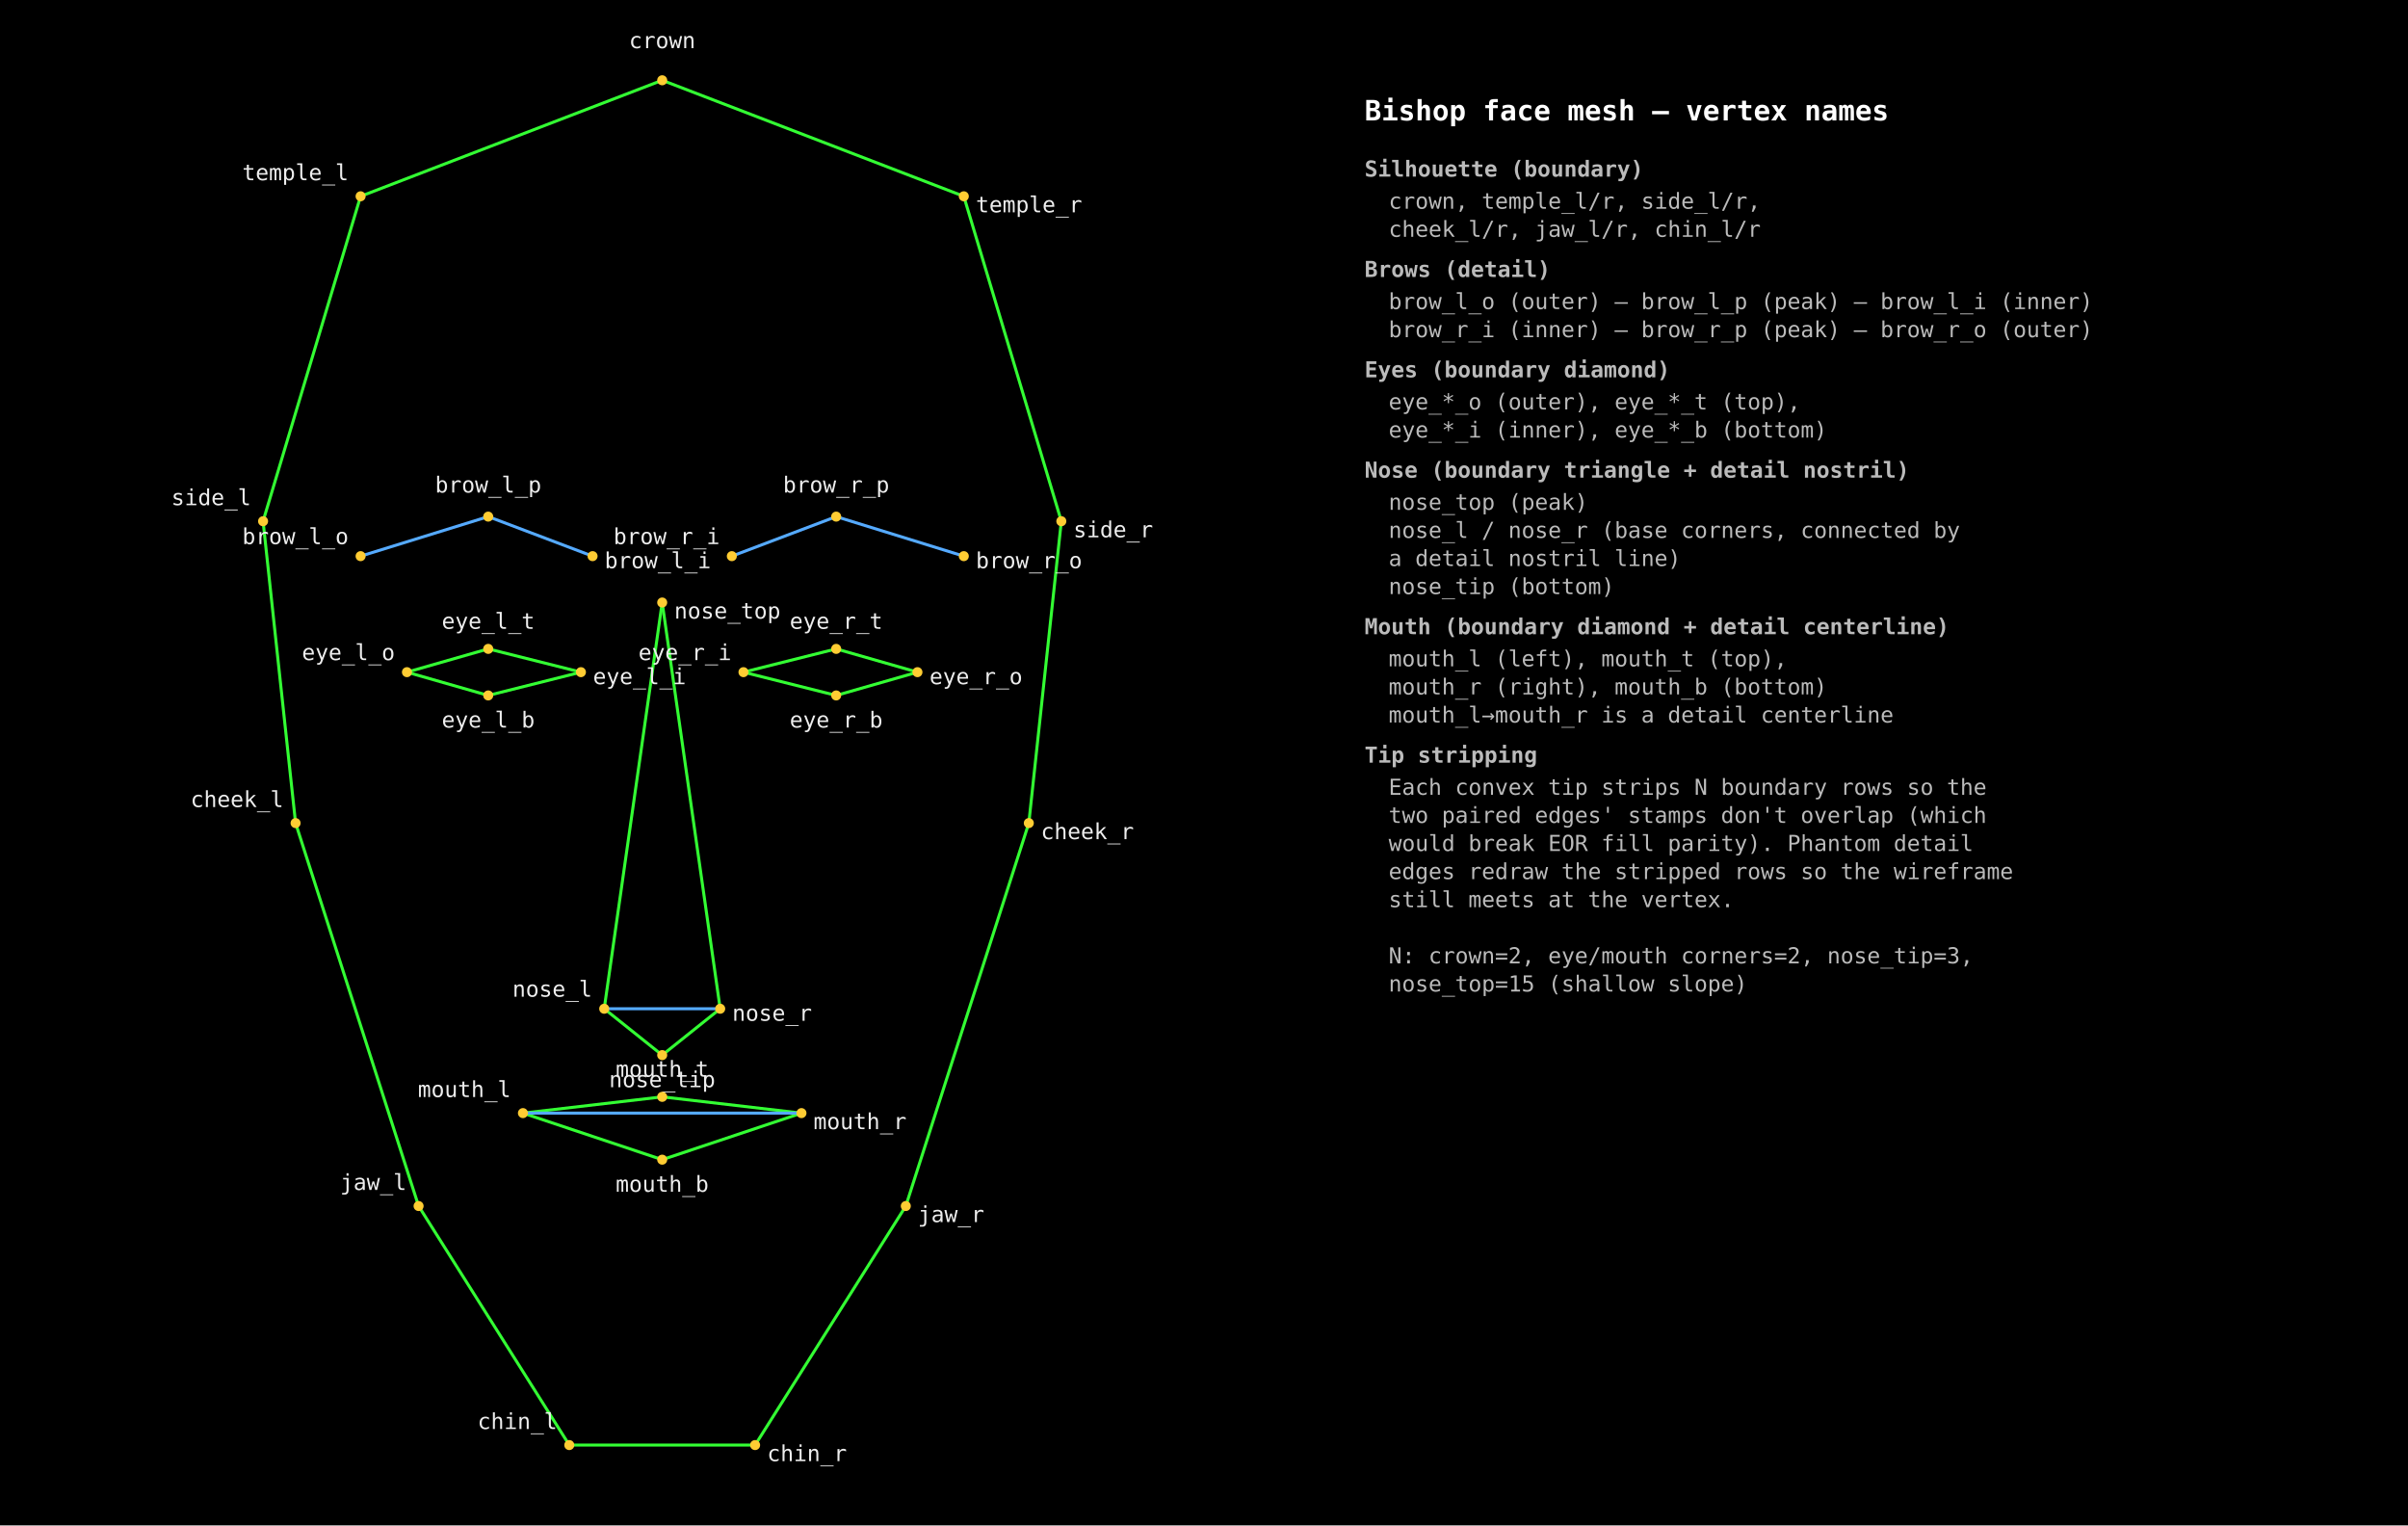
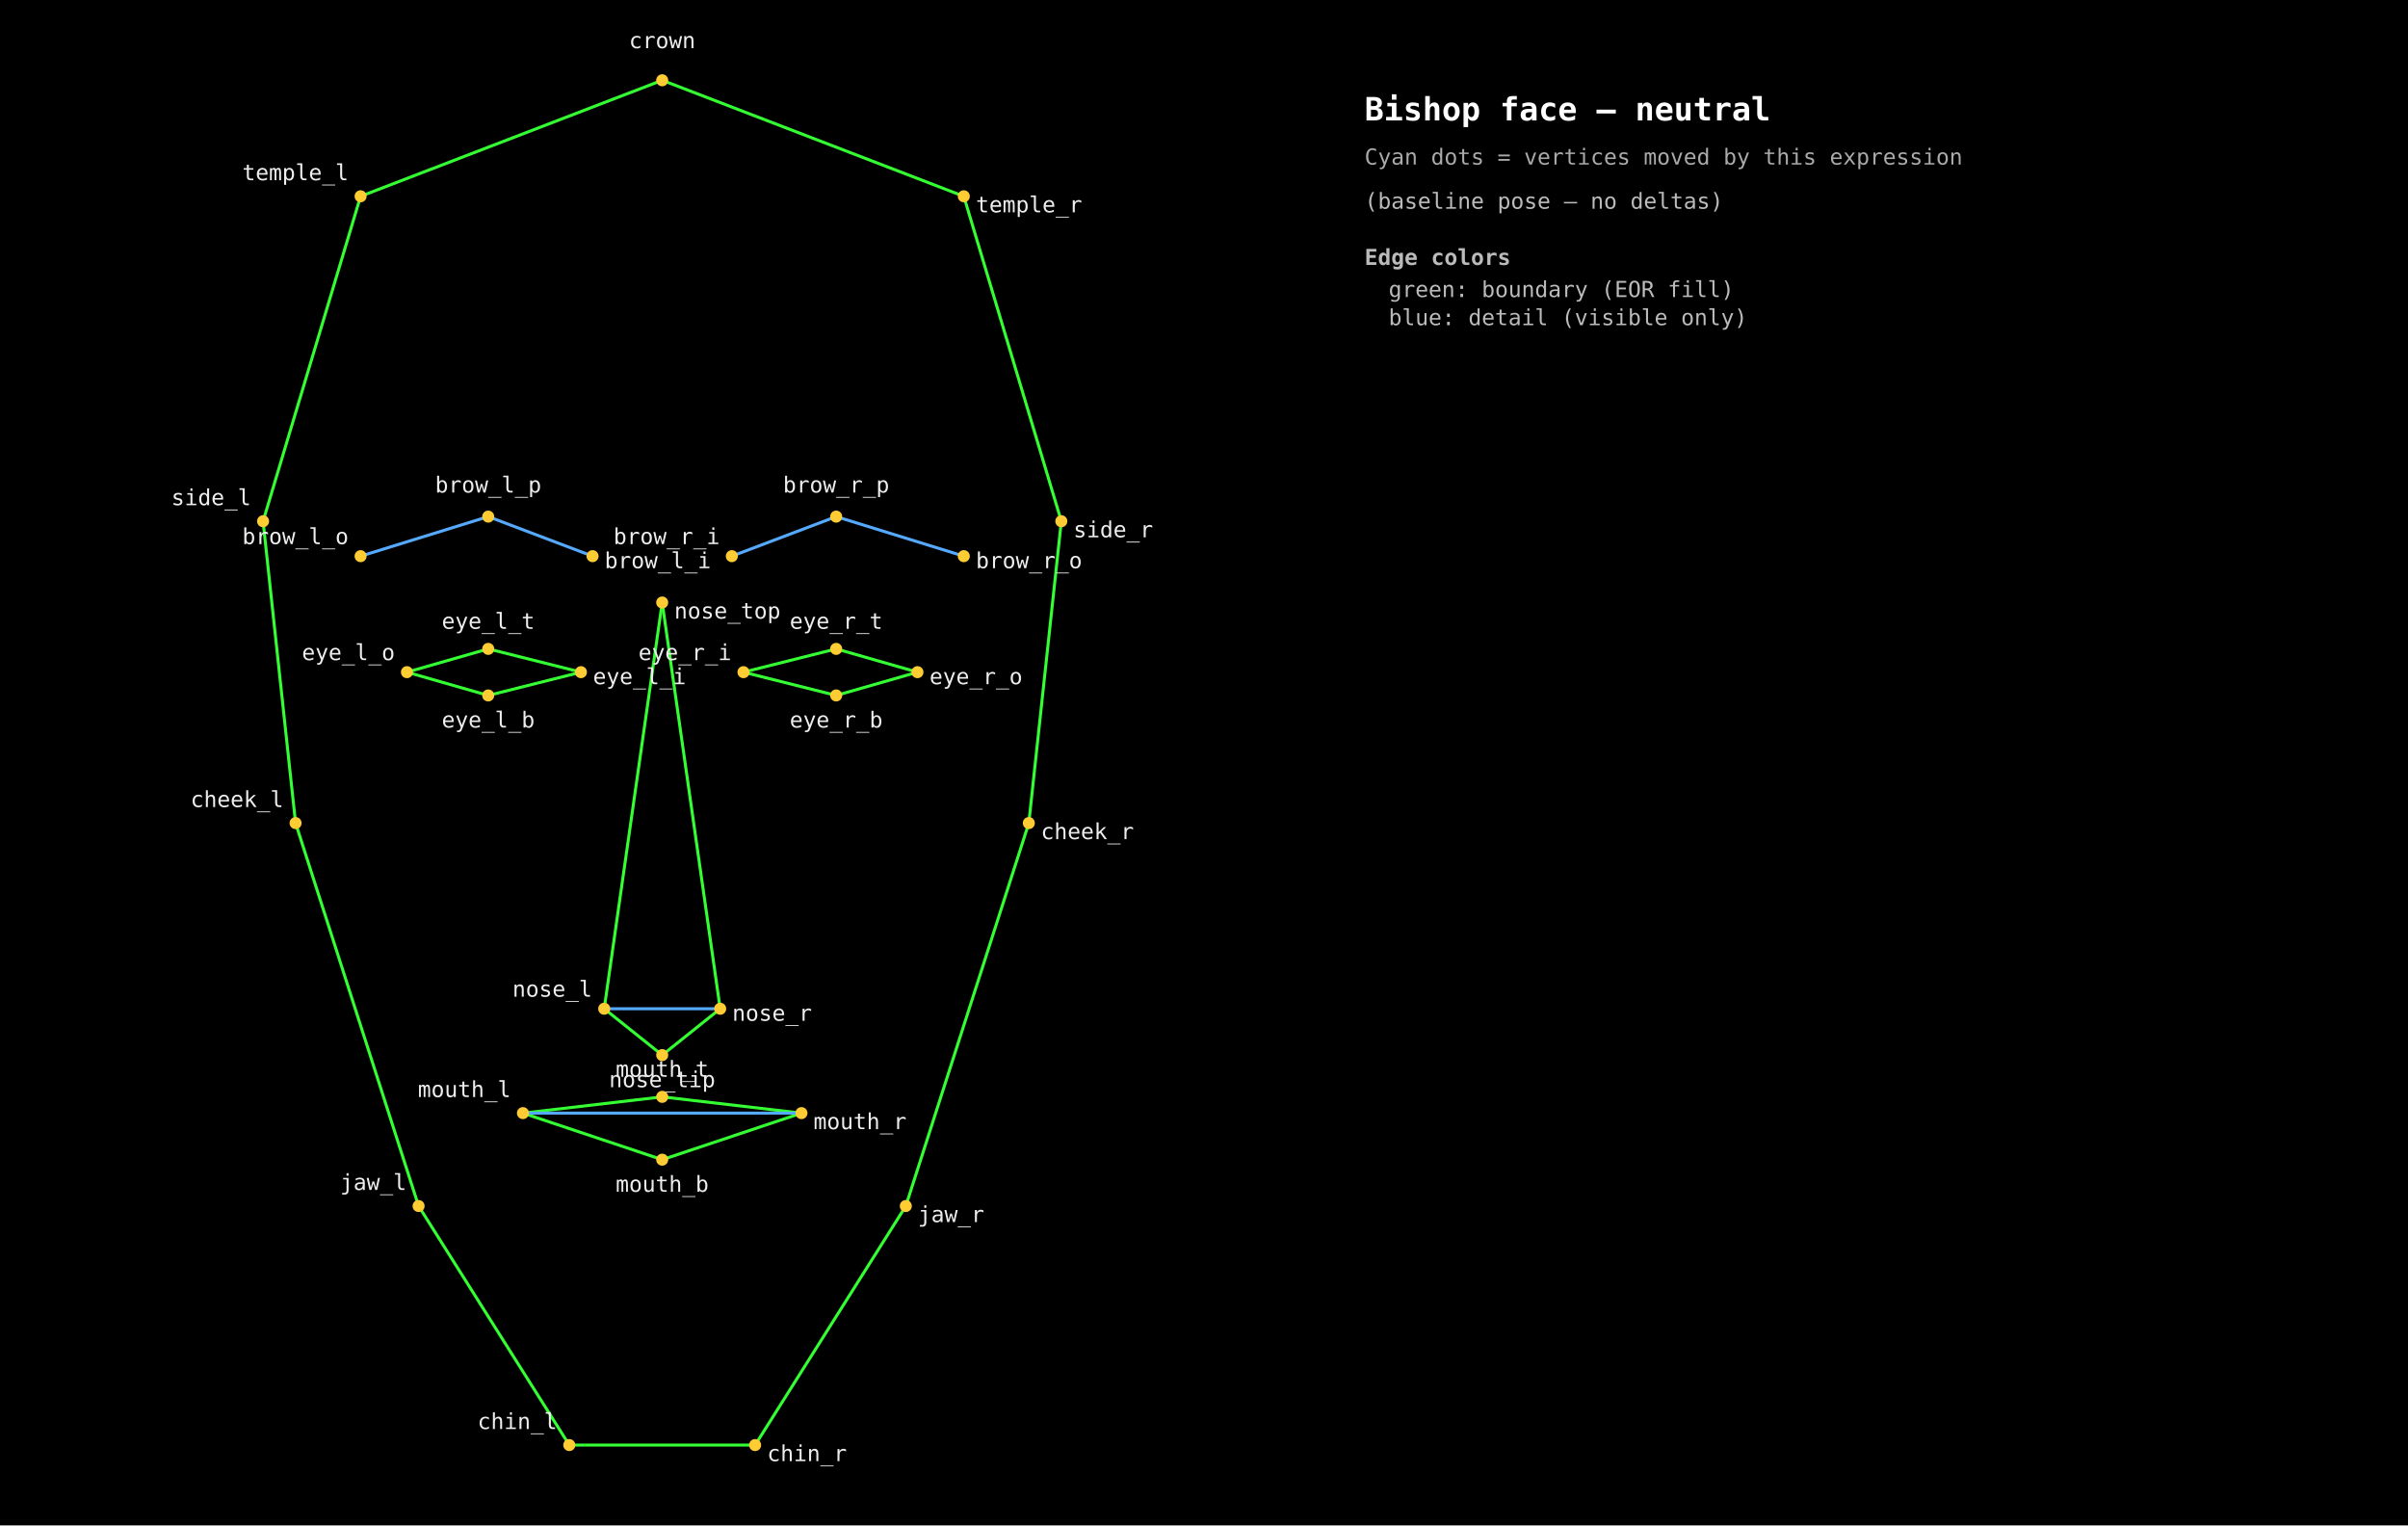
<svg xmlns="http://www.w3.org/2000/svg" width="1200" height="760" viewBox="0 0 1200 760">
  <rect width="100%" height="100%" fill="#000" />
-   <style>.bnd{stroke:#3f3;stroke-width:1.5;fill:none}.det{stroke:#5af;stroke-width:1.5;fill:none}.vert{fill:#fc3;stroke:none}.lbl{fill:#eee;font-family:monospace;font-size:11px}.title{fill:#fff;font-family:monospace;font-size:14px;font-weight:bold}.legend{fill:#bbb;font-family:monospace;font-size:11px}</style>
+   <style>.bnd{stroke:#3f3;stroke-width:1.5;fill:none}.det{stroke:#5af;stroke-width:1.5;fill:none}.vert{fill:#fc3;stroke:none}.lbl{fill:#eee;font-family:monospace;font-size:11px}.title{fill:#fff;font-family:monospace;font-size:16px;font-weight:bold}.subtitle{fill:#aaa;font-family:monospace;font-size:11px}.legend{fill:#bbb;font-family:monospace;font-size:11px}</style>
  <line class="bnd" x1="330.0" y1="40.0" x2="179.7" y2="97.8" />
  <line class="bnd" x1="179.7" y1="97.8" x2="131.1" y2="259.7" />
  <line class="bnd" x1="131.1" y1="259.7" x2="147.3" y2="410.1" />
  <line class="bnd" x1="147.3" y1="410.1" x2="208.6" y2="600.9" />
  <line class="bnd" x1="208.6" y1="600.9" x2="283.7" y2="720.0" />
  <line class="bnd" x1="283.7" y1="720.0" x2="376.3" y2="720.0" />
  <line class="bnd" x1="376.3" y1="720.0" x2="451.4" y2="600.9" />
  <line class="bnd" x1="451.4" y1="600.9" x2="512.7" y2="410.1" />
  <line class="bnd" x1="512.7" y1="410.1" x2="528.9" y2="259.7" />
  <line class="bnd" x1="528.9" y1="259.7" x2="480.3" y2="97.8" />
  <line class="bnd" x1="480.3" y1="97.8" x2="330.0" y2="40.0" />
  <line class="det" x1="179.7" y1="277.1" x2="243.3" y2="257.4" />
  <line class="det" x1="243.3" y1="257.4" x2="295.3" y2="277.1" />
  <line class="det" x1="364.7" y1="277.1" x2="416.7" y2="257.4" />
  <line class="det" x1="416.7" y1="257.4" x2="480.3" y2="277.1" />
  <line class="bnd" x1="202.8" y1="334.9" x2="243.3" y2="323.3" />
  <line class="bnd" x1="243.3" y1="323.3" x2="289.5" y2="334.9" />
  <line class="bnd" x1="289.5" y1="334.9" x2="243.3" y2="346.5" />
  <line class="bnd" x1="243.3" y1="346.5" x2="202.8" y2="334.9" />
  <line class="bnd" x1="370.5" y1="334.9" x2="416.7" y2="323.3" />
  <line class="bnd" x1="416.7" y1="323.3" x2="457.2" y2="334.9" />
  <line class="bnd" x1="457.2" y1="334.9" x2="416.7" y2="346.5" />
  <line class="bnd" x1="416.7" y1="346.5" x2="370.5" y2="334.9" />
  <line class="bnd" x1="330.0" y1="300.2" x2="301.1" y2="502.6" />
  <line class="bnd" x1="330.0" y1="300.2" x2="358.9" y2="502.6" />
  <line class="bnd" x1="301.1" y1="502.6" x2="330.0" y2="525.7" />
  <line class="bnd" x1="358.9" y1="502.6" x2="330.0" y2="525.7" />
  <line class="det" x1="301.1" y1="502.6" x2="358.9" y2="502.6" />
  <line class="bnd" x1="260.6" y1="554.6" x2="330.0" y2="546.5" />
  <line class="bnd" x1="330.0" y1="546.5" x2="399.4" y2="554.6" />
  <line class="bnd" x1="399.4" y1="554.6" x2="330.0" y2="577.8" />
  <line class="bnd" x1="330.0" y1="577.8" x2="260.6" y2="554.6" />
  <line class="det" x1="260.6" y1="554.6" x2="399.4" y2="554.6" />
-   <circle class="vert" cx="330.0" cy="40.0" r="2.5" />
+   <circle cx="330.0" cy="40.0" r="3" fill="#fc3" />
  <text class="lbl" x="330.0" y="24.0" text-anchor="middle">crown</text>
-   <circle class="vert" cx="179.7" cy="97.8" r="2.5" />
+   <circle cx="179.7" cy="97.8" r="3" fill="#fc3" />
  <text class="lbl" x="173.7" y="89.8" text-anchor="end">temple_l</text>
-   <circle class="vert" cx="480.3" cy="97.8" r="2.5" />
+   <circle cx="480.3" cy="97.8" r="3" fill="#fc3" />
  <text class="lbl" x="486.3" y="105.8" text-anchor="start">temple_r</text>
-   <circle class="vert" cx="131.1" cy="259.7" r="2.5" />
+   <circle cx="131.1" cy="259.7" r="3" fill="#fc3" />
  <text class="lbl" x="125.1" y="251.7" text-anchor="end">side_l</text>
-   <circle class="vert" cx="528.9" cy="259.7" r="2.5" />
+   <circle cx="528.9" cy="259.7" r="3" fill="#fc3" />
  <text class="lbl" x="534.9" y="267.7" text-anchor="start">side_r</text>
-   <circle class="vert" cx="147.3" cy="410.1" r="2.5" />
+   <circle cx="147.3" cy="410.1" r="3" fill="#fc3" />
  <text class="lbl" x="141.3" y="402.1" text-anchor="end">cheek_l</text>
-   <circle class="vert" cx="512.7" cy="410.1" r="2.5" />
+   <circle cx="512.7" cy="410.1" r="3" fill="#fc3" />
  <text class="lbl" x="518.7" y="418.1" text-anchor="start">cheek_r</text>
-   <circle class="vert" cx="208.6" cy="600.9" r="2.5" />
+   <circle cx="208.6" cy="600.9" r="3" fill="#fc3" />
  <text class="lbl" x="202.6" y="592.9" text-anchor="end">jaw_l</text>
-   <circle class="vert" cx="451.4" cy="600.9" r="2.5" />
+   <circle cx="451.4" cy="600.9" r="3" fill="#fc3" />
  <text class="lbl" x="457.4" y="608.9" text-anchor="start">jaw_r</text>
-   <circle class="vert" cx="283.7" cy="720.0" r="2.5" />
+   <circle cx="283.7" cy="720.0" r="3" fill="#fc3" />
  <text class="lbl" x="277.7" y="712.0" text-anchor="end">chin_l</text>
-   <circle class="vert" cx="376.3" cy="720.0" r="2.5" />
+   <circle cx="376.3" cy="720.0" r="3" fill="#fc3" />
  <text class="lbl" x="382.3" y="728.0" text-anchor="start">chin_r</text>
-   <circle class="vert" cx="179.7" cy="277.1" r="2.5" />
+   <circle cx="179.7" cy="277.1" r="3" fill="#fc3" />
  <text class="lbl" x="173.7" y="271.1" text-anchor="end">brow_l_o</text>
-   <circle class="vert" cx="243.3" cy="257.4" r="2.5" />
+   <circle cx="243.3" cy="257.4" r="3" fill="#fc3" />
  <text class="lbl" x="243.3" y="245.4" text-anchor="middle">brow_l_p</text>
-   <circle class="vert" cx="295.3" cy="277.1" r="2.5" />
+   <circle cx="295.3" cy="277.1" r="3" fill="#fc3" />
  <text class="lbl" x="301.3" y="283.1" text-anchor="start">brow_l_i</text>
-   <circle class="vert" cx="364.7" cy="277.1" r="2.5" />
+   <circle cx="364.7" cy="277.1" r="3" fill="#fc3" />
  <text class="lbl" x="358.7" y="271.1" text-anchor="end">brow_r_i</text>
-   <circle class="vert" cx="416.7" cy="257.4" r="2.5" />
+   <circle cx="416.7" cy="257.4" r="3" fill="#fc3" />
  <text class="lbl" x="416.7" y="245.4" text-anchor="middle">brow_r_p</text>
-   <circle class="vert" cx="480.3" cy="277.1" r="2.5" />
+   <circle cx="480.3" cy="277.1" r="3" fill="#fc3" />
  <text class="lbl" x="486.3" y="283.1" text-anchor="start">brow_r_o</text>
-   <circle class="vert" cx="202.8" cy="334.9" r="2.5" />
+   <circle cx="202.8" cy="334.9" r="3" fill="#fc3" />
  <text class="lbl" x="196.8" y="328.9" text-anchor="end">eye_l_o</text>
-   <circle class="vert" cx="243.3" cy="323.3" r="2.5" />
+   <circle cx="243.3" cy="323.3" r="3" fill="#fc3" />
  <text class="lbl" x="243.3" y="313.3" text-anchor="middle">eye_l_t</text>
-   <circle class="vert" cx="289.5" cy="334.9" r="2.5" />
+   <circle cx="289.5" cy="334.9" r="3" fill="#fc3" />
  <text class="lbl" x="295.5" y="340.9" text-anchor="start">eye_l_i</text>
-   <circle class="vert" cx="243.3" cy="346.5" r="2.5" />
+   <circle cx="243.3" cy="346.5" r="3" fill="#fc3" />
  <text class="lbl" x="243.3" y="362.5" text-anchor="middle">eye_l_b</text>
-   <circle class="vert" cx="370.5" cy="334.9" r="2.5" />
+   <circle cx="370.5" cy="334.9" r="3" fill="#fc3" />
  <text class="lbl" x="364.5" y="328.9" text-anchor="end">eye_r_i</text>
-   <circle class="vert" cx="416.7" cy="323.3" r="2.5" />
+   <circle cx="416.7" cy="323.3" r="3" fill="#fc3" />
  <text class="lbl" x="416.7" y="313.3" text-anchor="middle">eye_r_t</text>
-   <circle class="vert" cx="457.2" cy="334.9" r="2.5" />
+   <circle cx="457.2" cy="334.9" r="3" fill="#fc3" />
  <text class="lbl" x="463.2" y="340.9" text-anchor="start">eye_r_o</text>
-   <circle class="vert" cx="416.7" cy="346.5" r="2.5" />
+   <circle cx="416.7" cy="346.5" r="3" fill="#fc3" />
  <text class="lbl" x="416.7" y="362.5" text-anchor="middle">eye_r_b</text>
-   <circle class="vert" cx="330.0" cy="300.2" r="2.5" />
+   <circle cx="330.0" cy="300.2" r="3" fill="#fc3" />
  <text class="lbl" x="336.0" y="308.2" text-anchor="start">nose_top</text>
-   <circle class="vert" cx="301.1" cy="502.6" r="2.5" />
+   <circle cx="301.1" cy="502.6" r="3" fill="#fc3" />
  <text class="lbl" x="295.1" y="496.6" text-anchor="end">nose_l</text>
-   <circle class="vert" cx="358.9" cy="502.6" r="2.5" />
+   <circle cx="358.9" cy="502.6" r="3" fill="#fc3" />
  <text class="lbl" x="364.9" y="508.6" text-anchor="start">nose_r</text>
-   <circle class="vert" cx="330.0" cy="525.7" r="2.5" />
+   <circle cx="330.0" cy="525.7" r="3" fill="#fc3" />
  <text class="lbl" x="330.0" y="541.7" text-anchor="middle">nose_tip</text>
-   <circle class="vert" cx="260.6" cy="554.6" r="2.5" />
+   <circle cx="260.6" cy="554.6" r="3" fill="#fc3" />
  <text class="lbl" x="254.6" y="546.6" text-anchor="end">mouth_l</text>
-   <circle class="vert" cx="330.0" cy="546.5" r="2.5" />
+   <circle cx="330.0" cy="546.5" r="3" fill="#fc3" />
  <text class="lbl" x="330.0" y="536.5" text-anchor="middle">mouth_t</text>
-   <circle class="vert" cx="399.4" cy="554.6" r="2.5" />
+   <circle cx="399.4" cy="554.6" r="3" fill="#fc3" />
  <text class="lbl" x="405.4" y="562.6" text-anchor="start">mouth_r</text>
-   <circle class="vert" cx="330.0" cy="577.8" r="2.5" />
+   <circle cx="330.0" cy="577.8" r="3" fill="#fc3" />
  <text class="lbl" x="330.0" y="593.8" text-anchor="middle">mouth_b</text>
-   <text class="title" x="680" y="60">Bishop face mesh — vertex names</text>
-   <text class="legend" x="680" y="88" fill="#3f3" style="font-weight:bold">Silhouette (boundary)</text>
-   <text class="legend" x="692" y="104">crown, temple_l/r, side_l/r,</text>
-   <text class="legend" x="692" y="118">cheek_l/r, jaw_l/r, chin_l/r</text>
-   <text class="legend" x="680" y="138" fill="#5af" style="font-weight:bold">Brows (detail)</text>
-   <text class="legend" x="692" y="154">brow_l_o (outer) — brow_l_p (peak) — brow_l_i (inner)</text>
-   <text class="legend" x="692" y="168">brow_r_i (inner) — brow_r_p (peak) — brow_r_o (outer)</text>
-   <text class="legend" x="680" y="188" fill="#3f3" style="font-weight:bold">Eyes (boundary diamond)</text>
-   <text class="legend" x="692" y="204">eye_*_o (outer), eye_*_t (top),</text>
-   <text class="legend" x="692" y="218">eye_*_i (inner), eye_*_b (bottom)</text>
-   <text class="legend" x="680" y="238" fill="#3f3" style="font-weight:bold">Nose (boundary triangle + detail nostril)</text>
-   <text class="legend" x="692" y="254">nose_top (peak)</text>
-   <text class="legend" x="692" y="268">nose_l / nose_r (base corners, connected by</text>
-   <text class="legend" x="692" y="282">  a detail nostril line)</text>
-   <text class="legend" x="692" y="296">nose_tip (bottom)</text>
-   <text class="legend" x="680" y="316" fill="#3f3" style="font-weight:bold">Mouth (boundary diamond + detail centerline)</text>
-   <text class="legend" x="692" y="332">mouth_l (left), mouth_t (top),</text>
-   <text class="legend" x="692" y="346">mouth_r (right), mouth_b (bottom)</text>
-   <text class="legend" x="692" y="360">mouth_l→mouth_r is a detail centerline</text>
-   <text class="legend" x="680" y="380" fill="#bbb" style="font-weight:bold">Tip stripping</text>
-   <text class="legend" x="692" y="396">Each convex tip strips N boundary rows so the</text>
-   <text class="legend" x="692" y="410">two paired edges' stamps don't overlap (which</text>
-   <text class="legend" x="692" y="424">would break EOR fill parity).  Phantom detail</text>
-   <text class="legend" x="692" y="438">edges redraw the stripped rows so the wireframe</text>
-   <text class="legend" x="692" y="452">still meets at the vertex.</text>
-   <text class="legend" x="692" y="466" />
-   <text class="legend" x="692" y="480">N: crown=2, eye/mouth corners=2, nose_tip=3,</text>
-   <text class="legend" x="692" y="494">   nose_top=15 (shallow slope)</text>
+   <text class="title" x="680" y="60">Bishop face — neutral</text>
+   <text class="subtitle" x="680" y="82">Cyan dots = vertices moved by this expression</text>
+   <text class="legend" x="680" y="104">(baseline pose — no deltas)</text>
+   <text class="legend" x="680" y="132" style="font-weight:bold">Edge colors</text>
+   <text class="legend" x="692" y="148" fill="#3f3">green: boundary (EOR fill)</text>
+   <text class="legend" x="692" y="162" fill="#5af">blue:  detail (visible only)</text>
</svg>
